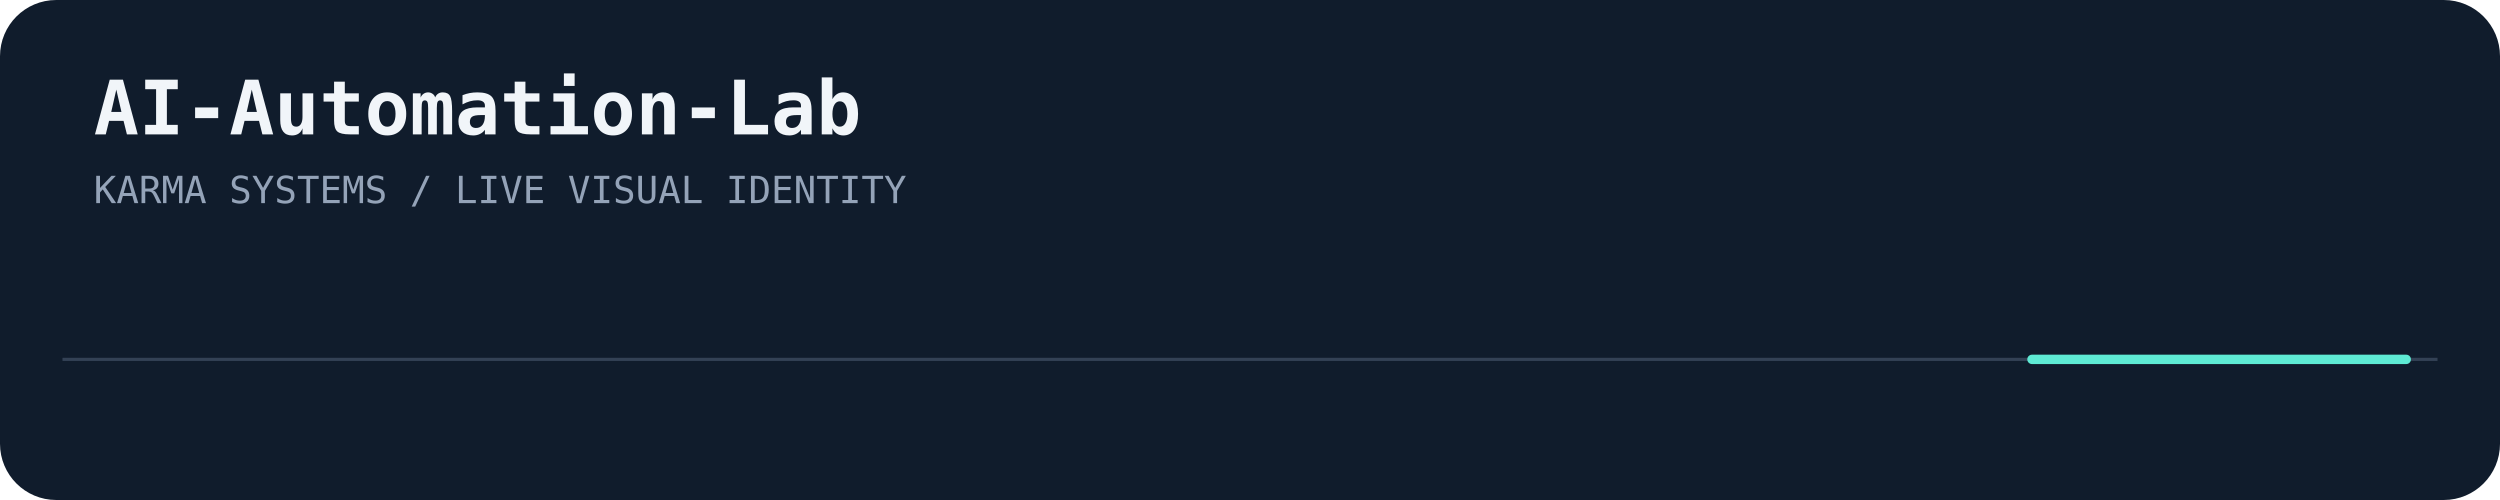
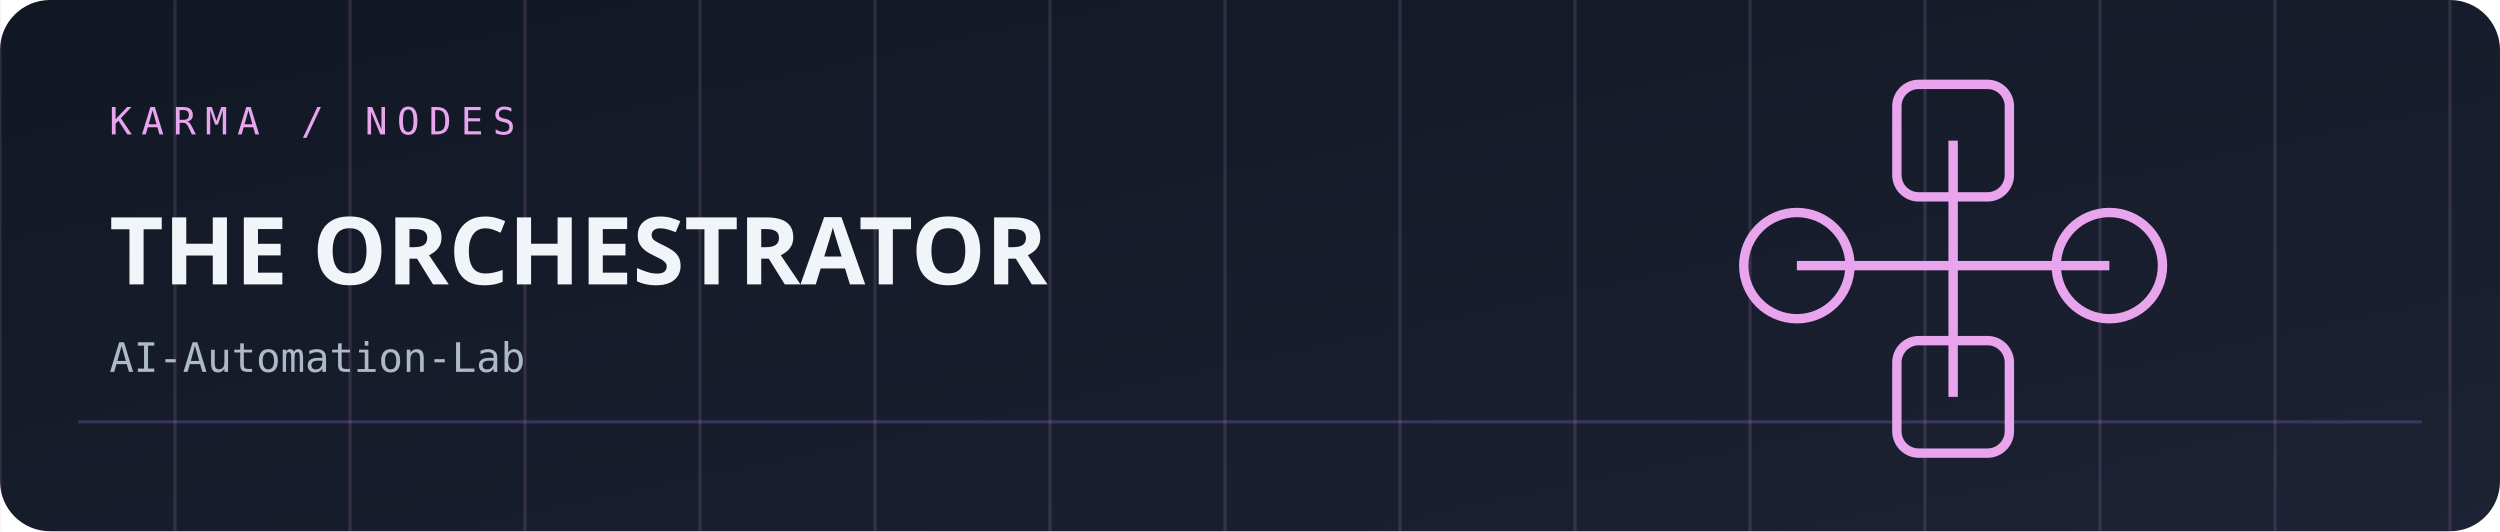
- <svg xmlns="http://www.w3.org/2000/svg" viewBox="0 0 800 160" role="img" aria-label="AI-Automation-Lab animated project signal">
-   <rect width="800" height="160" rx="18" fill="#101c2c" />
-   <path d="M20 115H780" stroke="#334155" />
-   <path d="M30 115L90 115 115 70 145 135 190 80 230 115 290 115 330 65 365 115 430 115 460 85 500 115 770 115" stroke="#5eead4" stroke-width="3" fill="none" stroke-linecap="round" stroke-dasharray="800" stroke-dashoffset="800">
-     <animate attributeName="stroke-dashoffset" values="800;0;800" dur="9s" repeatCount="indefinite" />
+ <svg xmlns="http://www.w3.org/2000/svg" viewBox="0 0 800 170" role="img" aria-label="AI-Automation-Lab original nodes animated artwork">
+   <defs>
+     <linearGradient id="bg" x2="1" y2="1">
+       <stop stop-color="#111723" />
+       <stop offset="1" stop-color="#1d2234" />
+     </linearGradient>
+     <linearGradient id="line">
+       <stop stop-color="#e9a4ee" />
+       <stop offset="1" stop-color="#8869cb" />
+     </linearGradient>
+   </defs>
+   <rect width="800" height="170" rx="16" fill="url(#bg)" />
+   <path d="M25 135H775" stroke="#8869cb" opacity=".3" />
+   <g opacity=".14" stroke="#e9a4ee">
+     <path d="M0 0v170" />
+     <path d="M56 0v170" />
+     <path d="M112 0v170" />
+     <path d="M168 0v170" />
+     <path d="M224 0v170" />
+     <path d="M280 0v170" />
+     <path d="M336 0v170" />
+     <path d="M392 0v170" />
+     <path d="M448 0v170" />
+     <path d="M504 0v170" />
+     <path d="M560 0v170" />
+     <path d="M616 0v170" />
+     <path d="M672 0v170" />
+     <path d="M728 0v170" />
+     <path d="M784 0v170" />
+   </g>
+   <text x="35" y="43" fill="#e9a4ee" font-size="12" font-family="monospace" letter-spacing="3">KARMA / NODES</text>
+   <text x="35" y="91" fill="#f1f5f9" font-size="30" font-weight="bold" font-family="sans-serif">THE ORCHESTRATOR</text>
+   <text x="35" y="119" fill="#aeb9c7" font-size="13" font-family="monospace">AI-Automation-Lab</text>
+   <g class="art">
+     <g stroke="#e9a4ee" stroke-width="3" fill="none">
+       <path d="M575 85h100 M625 85V45 M625 85v42" />
+       <circle cx="575" cy="85" r="17" />
+       <circle cx="675" cy="85" r="17" />
+       <rect x="607" y="27" width="36" height="36" rx="7" />
+       <rect x="607" y="109" width="36" height="36" rx="7" />
+     </g>
+   </g>
+   <path class="sweep" d="M0 157h800" stroke="url(#line)" stroke-width="2" stroke-dasharray="90 710">
+     <animate attributeName="stroke-dashoffset" from="0" to="-800" dur="8s" repeatCount="indefinite" />
  </path>
-   <text x="30" y="43" fill="#f1f5f9" font-size="24" font-family="monospace" font-weight="bold">AI-Automation-Lab</text>
-   <text x="30" y="65" fill="#94a3b8" font-size="12" font-family="monospace">KARMA SYSTEMS / LIVE VISUAL IDENTITY</text>
-   <style>@media(prefers-reduced-motion:reduce){animate{display:none}}</style>
+   <style>.art{transform-origin:627px 84px;animation:float 4s ease-in-out infinite alternate}@keyframes float{to{transform:translateY(-7px) scale(1.035)}}@media(prefers-reduced-motion:reduce){.art{animation:none}.sweep{display:none}}</style>
</svg>
